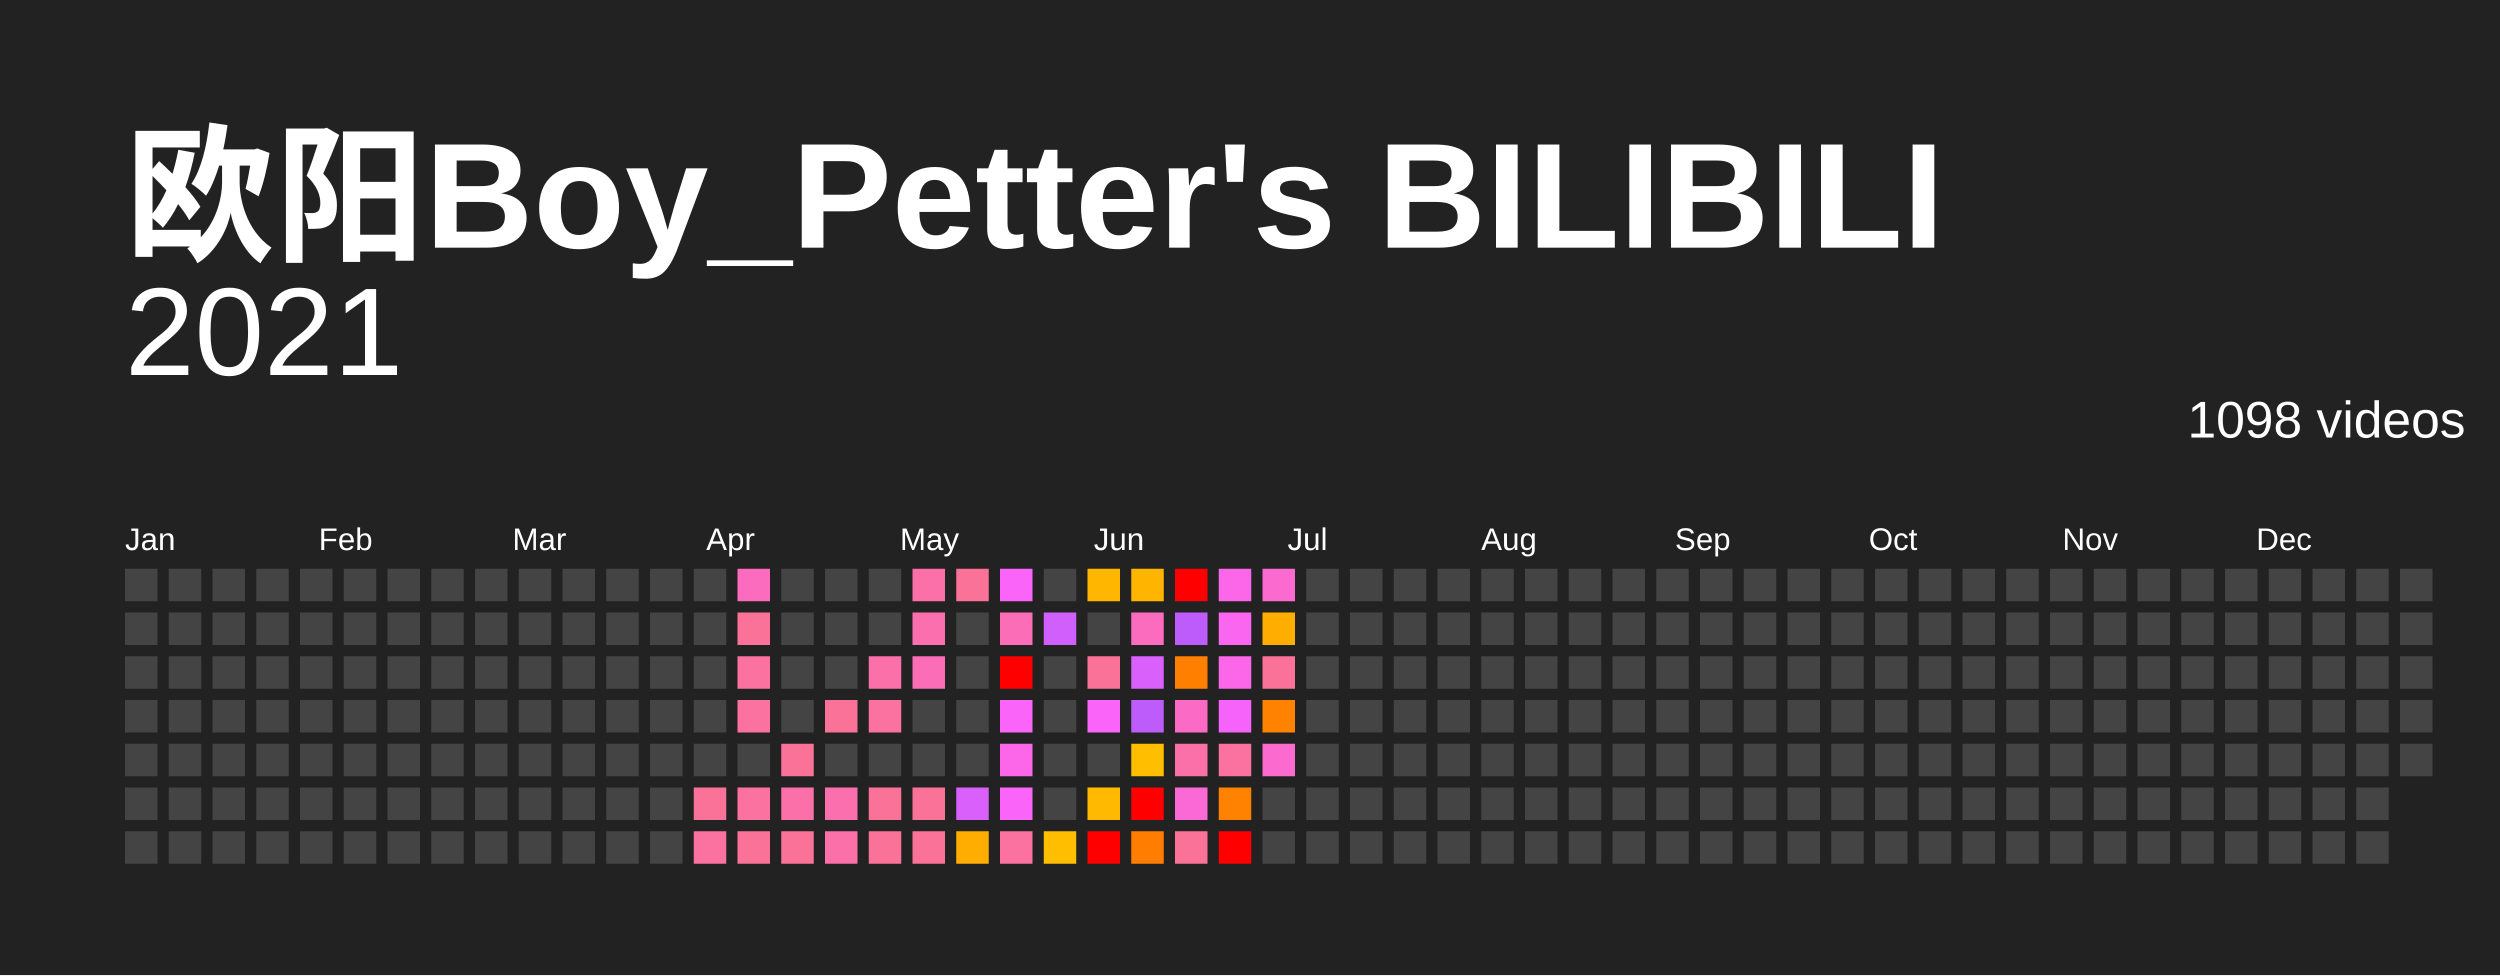
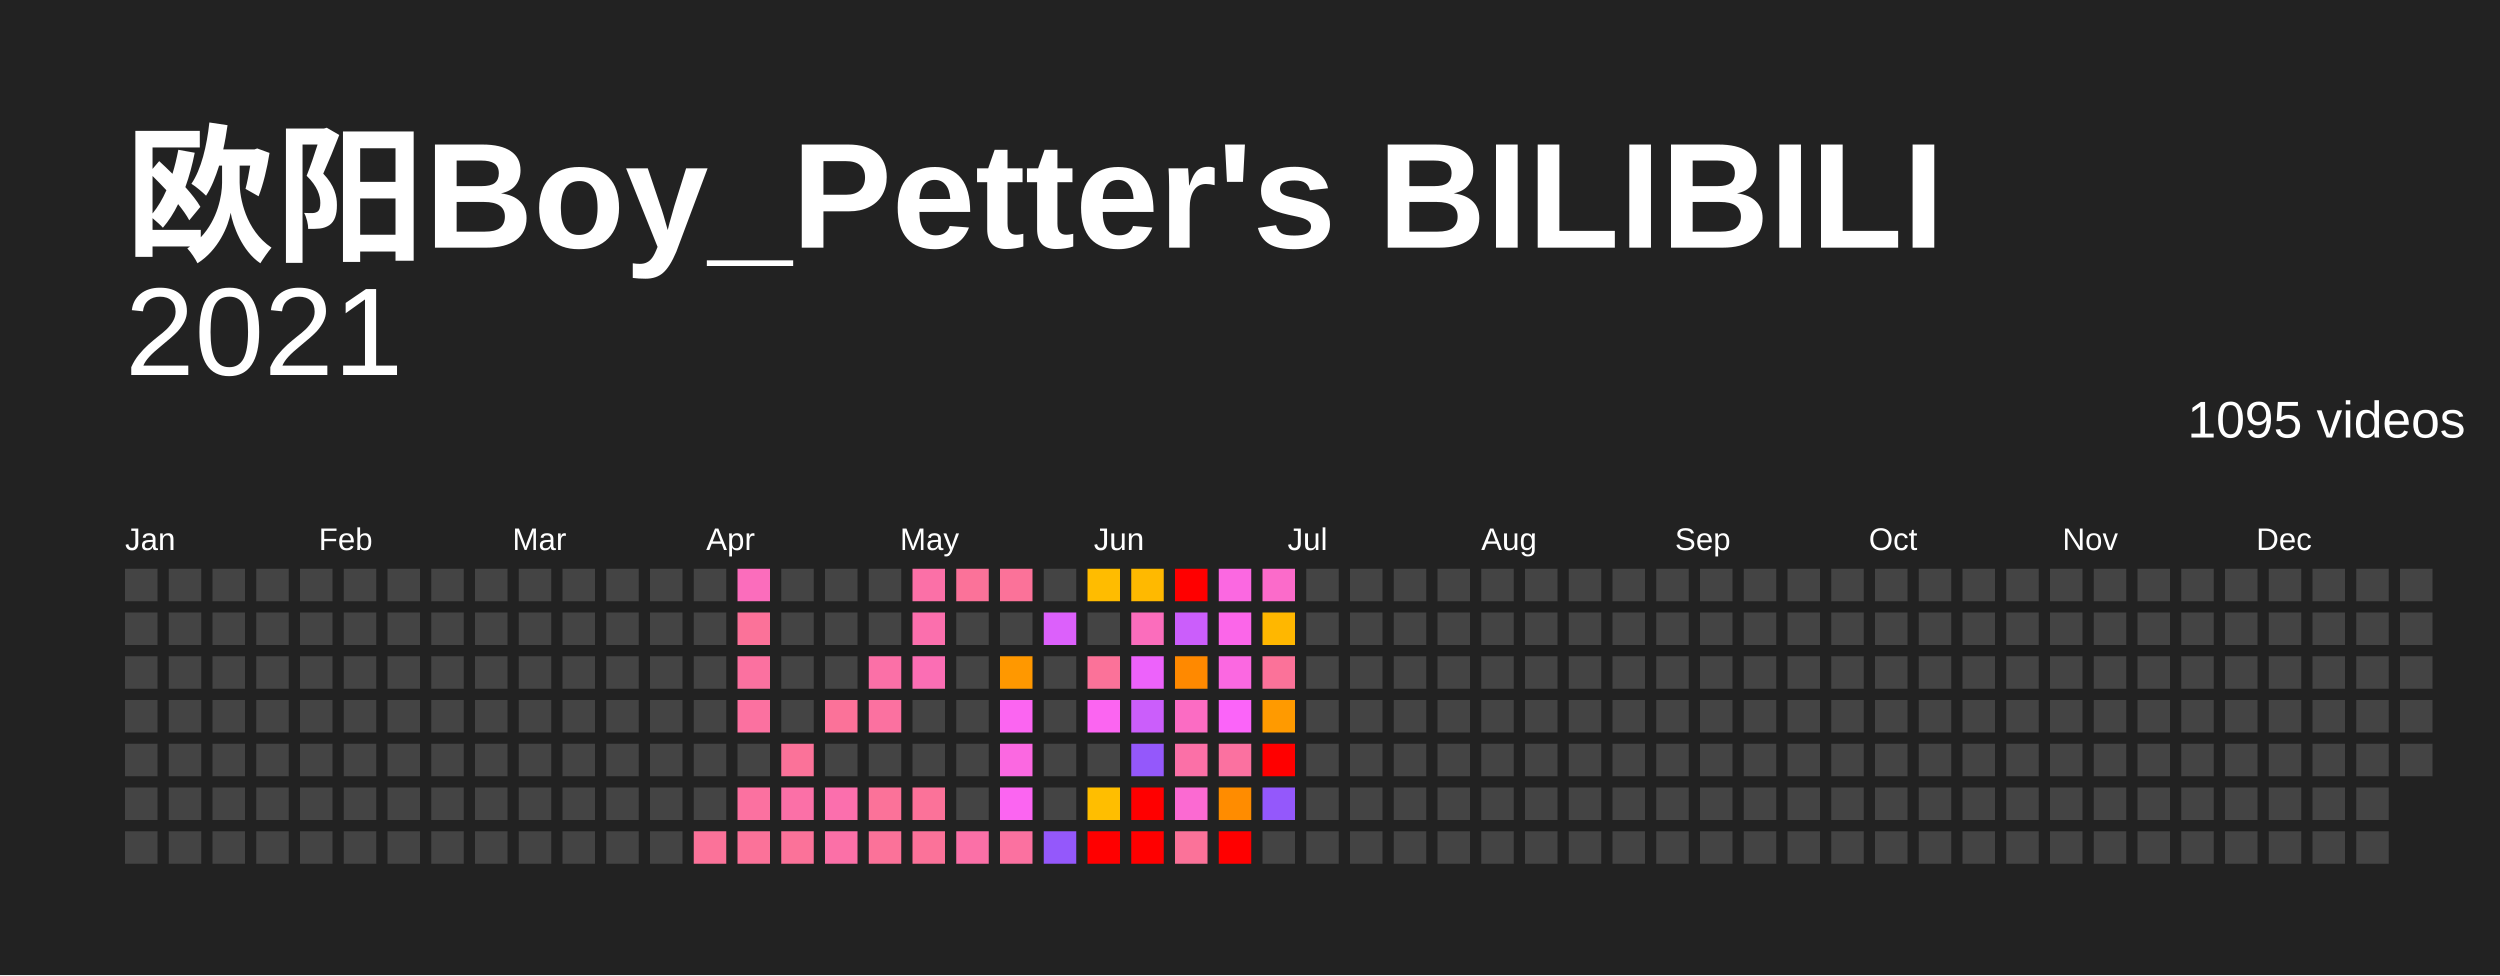
<svg xmlns="http://www.w3.org/2000/svg" baseProfile="full" height="78mm" version="1.1" viewBox="0,0,200,78" width="200mm">
  <defs />
  <rect fill="#222222" height="78" width="200" x="0" y="0" />
  <text fill="#FFFFFF" style="font-size:12px; font-family:Arial; font-weight:bold;" x="10" y="20">欧阳Boy_Petter's BILIBILI</text>
  <text alignment-baseline="hanging" fill="#FFFFFF" style="font-size:10.0px; font-family:Arial;" x="10" y="30">2021</text>
-   <text alignment-baseline="hanging" fill="#FFFFFF" style="font-size:4.125px; font-family:Arial;" x="175" y="35">1098 videos</text>
+   <text alignment-baseline="hanging" fill="#FFFFFF" style="font-size:4.125px; font-family:Arial;" x="175" y="35">1095 videos</text>
  <text fill="#FFFFFF" style="font-size:2.5px; font-family:Arial" x="10.0" y="44">Jan</text>
  <text fill="#FFFFFF" style="font-size:2.5px; font-family:Arial" x="25.5" y="44">Feb</text>
  <text fill="#FFFFFF" style="font-size:2.5px; font-family:Arial" x="41.0" y="44">Mar</text>
  <text fill="#FFFFFF" style="font-size:2.5px; font-family:Arial" x="56.5" y="44">Apr</text>
  <text fill="#FFFFFF" style="font-size:2.5px; font-family:Arial" x="72.0" y="44">May</text>
  <text fill="#FFFFFF" style="font-size:2.5px; font-family:Arial" x="87.5" y="44">Jun</text>
  <text fill="#FFFFFF" style="font-size:2.5px; font-family:Arial" x="103.0" y="44">Jul</text>
  <text fill="#FFFFFF" style="font-size:2.5px; font-family:Arial" x="118.5" y="44">Aug</text>
  <text fill="#FFFFFF" style="font-size:2.5px; font-family:Arial" x="134.0" y="44">Sep</text>
  <text fill="#FFFFFF" style="font-size:2.5px; font-family:Arial" x="149.5" y="44">Oct</text>
  <text fill="#FFFFFF" style="font-size:2.5px; font-family:Arial" x="165.0" y="44">Nov</text>
  <text fill="#FFFFFF" style="font-size:2.5px; font-family:Arial" x="180.5" y="44">Dec</text>
  <rect fill="#444444" height="2.6" width="2.6" x="10.0" y="45.5" />
  <rect fill="#444444" height="2.6" width="2.6" x="10.0" y="49.0" />
  <rect fill="#444444" height="2.6" width="2.6" x="10.0" y="52.5" />
  <rect fill="#444444" height="2.6" width="2.6" x="10.0" y="56.0" />
  <rect fill="#444444" height="2.6" width="2.6" x="10.0" y="59.5" />
  <rect fill="#444444" height="2.6" width="2.6" x="10.0" y="63.0" />
  <rect fill="#444444" height="2.6" width="2.6" x="10.0" y="66.5" />
  <rect fill="#444444" height="2.6" width="2.6" x="13.5" y="45.5" />
  <rect fill="#444444" height="2.6" width="2.6" x="13.5" y="49.0" />
  <rect fill="#444444" height="2.6" width="2.6" x="13.5" y="52.5" />
  <rect fill="#444444" height="2.6" width="2.6" x="13.5" y="56.0" />
  <rect fill="#444444" height="2.6" width="2.6" x="13.5" y="59.5" />
  <rect fill="#444444" height="2.6" width="2.6" x="13.5" y="63.0" />
  <rect fill="#444444" height="2.6" width="2.6" x="13.5" y="66.5" />
  <rect fill="#444444" height="2.6" width="2.6" x="17.0" y="45.5" />
  <rect fill="#444444" height="2.6" width="2.6" x="17.0" y="49.0" />
  <rect fill="#444444" height="2.6" width="2.6" x="17.0" y="52.5" />
  <rect fill="#444444" height="2.6" width="2.6" x="17.0" y="56.0" />
  <rect fill="#444444" height="2.6" width="2.6" x="17.0" y="59.5" />
  <rect fill="#444444" height="2.6" width="2.6" x="17.0" y="63.0" />
  <rect fill="#444444" height="2.6" width="2.6" x="17.0" y="66.5" />
  <rect fill="#444444" height="2.6" width="2.6" x="20.5" y="45.5" />
  <rect fill="#444444" height="2.6" width="2.6" x="20.5" y="49.0" />
  <rect fill="#444444" height="2.6" width="2.6" x="20.5" y="52.5" />
  <rect fill="#444444" height="2.6" width="2.6" x="20.5" y="56.0" />
  <rect fill="#444444" height="2.6" width="2.6" x="20.5" y="59.5" />
  <rect fill="#444444" height="2.6" width="2.6" x="20.5" y="63.0" />
  <rect fill="#444444" height="2.6" width="2.6" x="20.5" y="66.5" />
  <rect fill="#444444" height="2.6" width="2.6" x="24.0" y="45.5" />
  <rect fill="#444444" height="2.6" width="2.6" x="24.0" y="49.0" />
  <rect fill="#444444" height="2.6" width="2.6" x="24.0" y="52.5" />
  <rect fill="#444444" height="2.6" width="2.6" x="24.0" y="56.0" />
  <rect fill="#444444" height="2.6" width="2.6" x="24.0" y="59.5" />
  <rect fill="#444444" height="2.6" width="2.6" x="24.0" y="63.0" />
  <rect fill="#444444" height="2.6" width="2.6" x="24.0" y="66.5" />
  <rect fill="#444444" height="2.6" width="2.6" x="27.5" y="45.5" />
  <rect fill="#444444" height="2.6" width="2.6" x="27.5" y="49.0" />
  <rect fill="#444444" height="2.6" width="2.6" x="27.5" y="52.5" />
  <rect fill="#444444" height="2.6" width="2.6" x="27.5" y="56.0" />
  <rect fill="#444444" height="2.6" width="2.6" x="27.5" y="59.5" />
  <rect fill="#444444" height="2.6" width="2.6" x="27.5" y="63.0" />
  <rect fill="#444444" height="2.6" width="2.6" x="27.5" y="66.5" />
  <rect fill="#444444" height="2.6" width="2.6" x="31.0" y="45.5" />
  <rect fill="#444444" height="2.6" width="2.6" x="31.0" y="49.0" />
  <rect fill="#444444" height="2.6" width="2.6" x="31.0" y="52.5" />
  <rect fill="#444444" height="2.6" width="2.6" x="31.0" y="56.0" />
  <rect fill="#444444" height="2.6" width="2.6" x="31.0" y="59.5" />
  <rect fill="#444444" height="2.6" width="2.6" x="31.0" y="63.0" />
  <rect fill="#444444" height="2.6" width="2.6" x="31.0" y="66.5" />
  <rect fill="#444444" height="2.6" width="2.6" x="34.5" y="45.5" />
  <rect fill="#444444" height="2.6" width="2.6" x="34.5" y="49.0" />
  <rect fill="#444444" height="2.6" width="2.6" x="34.5" y="52.5" />
  <rect fill="#444444" height="2.6" width="2.6" x="34.5" y="56.0" />
  <rect fill="#444444" height="2.6" width="2.6" x="34.5" y="59.5" />
  <rect fill="#444444" height="2.6" width="2.6" x="34.5" y="63.0" />
  <rect fill="#444444" height="2.6" width="2.6" x="34.5" y="66.5" />
  <rect fill="#444444" height="2.6" width="2.6" x="38.0" y="45.5" />
  <rect fill="#444444" height="2.6" width="2.6" x="38.0" y="49.0" />
  <rect fill="#444444" height="2.6" width="2.6" x="38.0" y="52.5" />
  <rect fill="#444444" height="2.6" width="2.6" x="38.0" y="56.0" />
  <rect fill="#444444" height="2.6" width="2.6" x="38.0" y="59.5" />
  <rect fill="#444444" height="2.6" width="2.6" x="38.0" y="63.0" />
  <rect fill="#444444" height="2.6" width="2.6" x="38.0" y="66.5" />
  <rect fill="#444444" height="2.6" width="2.6" x="41.5" y="45.5" />
  <rect fill="#444444" height="2.6" width="2.6" x="41.5" y="49.0" />
  <rect fill="#444444" height="2.6" width="2.6" x="41.5" y="52.5" />
  <rect fill="#444444" height="2.6" width="2.6" x="41.5" y="56.0" />
  <rect fill="#444444" height="2.6" width="2.6" x="41.5" y="59.5" />
  <rect fill="#444444" height="2.6" width="2.6" x="41.5" y="63.0" />
  <rect fill="#444444" height="2.6" width="2.6" x="41.5" y="66.5" />
  <rect fill="#444444" height="2.6" width="2.6" x="45.0" y="45.5" />
  <rect fill="#444444" height="2.6" width="2.6" x="45.0" y="49.0" />
  <rect fill="#444444" height="2.6" width="2.6" x="45.0" y="52.5" />
  <rect fill="#444444" height="2.6" width="2.6" x="45.0" y="56.0" />
  <rect fill="#444444" height="2.6" width="2.6" x="45.0" y="59.5" />
  <rect fill="#444444" height="2.6" width="2.6" x="45.0" y="63.0" />
  <rect fill="#444444" height="2.6" width="2.6" x="45.0" y="66.5" />
  <rect fill="#444444" height="2.6" width="2.6" x="48.5" y="45.5" />
  <rect fill="#444444" height="2.6" width="2.6" x="48.5" y="49.0" />
  <rect fill="#444444" height="2.6" width="2.6" x="48.5" y="52.5" />
  <rect fill="#444444" height="2.6" width="2.6" x="48.5" y="56.0" />
  <rect fill="#444444" height="2.6" width="2.6" x="48.5" y="59.5" />
  <rect fill="#444444" height="2.6" width="2.6" x="48.5" y="63.0" />
  <rect fill="#444444" height="2.6" width="2.6" x="48.5" y="66.5" />
  <rect fill="#444444" height="2.6" width="2.6" x="52.0" y="45.5" />
  <rect fill="#444444" height="2.6" width="2.6" x="52.0" y="49.0" />
  <rect fill="#444444" height="2.6" width="2.6" x="52.0" y="52.5" />
  <rect fill="#444444" height="2.6" width="2.6" x="52.0" y="56.0" />
  <rect fill="#444444" height="2.6" width="2.6" x="52.0" y="59.5" />
  <rect fill="#444444" height="2.6" width="2.6" x="52.0" y="63.0" />
  <rect fill="#444444" height="2.6" width="2.6" x="52.0" y="66.5" />
  <rect fill="#444444" height="2.6" width="2.6" x="55.5" y="45.5" />
  <rect fill="#444444" height="2.6" width="2.6" x="55.5" y="49.0" />
  <rect fill="#444444" height="2.6" width="2.6" x="55.5" y="52.5" />
  <rect fill="#444444" height="2.6" width="2.6" x="55.5" y="56.0" />
  <rect fill="#444444" height="2.6" width="2.6" x="55.5" y="59.5" />
-   <rect fill="#fb7299" height="2.6" width="2.6" x="55.5" y="63.0" />
-   <rect fill="#fb71a0" height="2.6" width="2.6" x="55.5" y="66.5" />
-   <rect fill="#fb6cbf" height="2.6" width="2.6" x="59.0" y="45.5" />
+   <rect fill="#444444" height="2.6" width="2.6" x="55.5" y="63.0" />
+   <rect fill="#fb7299" height="2.6" width="2.6" x="55.5" y="66.5" />
+   <rect fill="#fb6dbc" height="2.6" width="2.6" x="59.0" y="45.5" />
  <rect fill="#fb7299" height="2.6" width="2.6" x="59.0" y="49.0" />
  <rect fill="#fb71a0" height="2.6" width="2.6" x="59.0" y="52.5" />
  <rect fill="#fb71a0" height="2.6" width="2.6" x="59.0" y="56.0" />
  <rect fill="#444444" height="2.6" width="2.6" x="59.0" y="59.5" />
  <rect fill="#fb71a0" height="2.6" width="2.6" x="59.0" y="63.0" />
  <rect fill="#fb7299" height="2.6" width="2.6" x="59.0" y="66.5" />
  <rect fill="#444444" height="2.6" width="2.6" x="62.5" y="45.5" />
  <rect fill="#444444" height="2.6" width="2.6" x="62.5" y="49.0" />
  <rect fill="#444444" height="2.6" width="2.6" x="62.5" y="52.5" />
  <rect fill="#444444" height="2.6" width="2.6" x="62.5" y="56.0" />
  <rect fill="#fb7299" height="2.6" width="2.6" x="62.5" y="59.5" />
-   <rect fill="#fb70a8" height="2.6" width="2.6" x="62.5" y="63.0" />
+   <rect fill="#fb70a7" height="2.6" width="2.6" x="62.5" y="63.0" />
  <rect fill="#fb7299" height="2.6" width="2.6" x="62.5" y="66.5" />
  <rect fill="#444444" height="2.6" width="2.6" x="66.0" y="45.5" />
  <rect fill="#444444" height="2.6" width="2.6" x="66.0" y="49.0" />
  <rect fill="#444444" height="2.6" width="2.6" x="66.0" y="52.5" />
  <rect fill="#fb7299" height="2.6" width="2.6" x="66.0" y="56.0" />
  <rect fill="#444444" height="2.6" width="2.6" x="66.0" y="59.5" />
-   <rect fill="#fb6faf" height="2.6" width="2.6" x="66.0" y="63.0" />
-   <rect fill="#fb70a8" height="2.6" width="2.6" x="66.0" y="66.5" />
+   <rect fill="#fb6fad" height="2.6" width="2.6" x="66.0" y="63.0" />
+   <rect fill="#fb70a7" height="2.6" width="2.6" x="66.0" y="66.5" />
  <rect fill="#444444" height="2.6" width="2.6" x="69.5" y="45.5" />
  <rect fill="#444444" height="2.6" width="2.6" x="69.5" y="49.0" />
-   <rect fill="#fb70a8" height="2.6" width="2.6" x="69.5" y="52.5" />
+   <rect fill="#fb70a7" height="2.6" width="2.6" x="69.5" y="52.5" />
  <rect fill="#fb71a0" height="2.6" width="2.6" x="69.5" y="56.0" />
  <rect fill="#444444" height="2.6" width="2.6" x="69.5" y="59.5" />
  <rect fill="#fb7299" height="2.6" width="2.6" x="69.5" y="63.0" />
  <rect fill="#fb7299" height="2.6" width="2.6" x="69.5" y="66.5" />
-   <rect fill="#fb70a8" height="2.6" width="2.6" x="73.0" y="45.5" />
-   <rect fill="#fb6faf" height="2.6" width="2.6" x="73.0" y="49.0" />
-   <rect fill="#fb6db7" height="2.6" width="2.6" x="73.0" y="52.5" />
+   <rect fill="#fb70a7" height="2.6" width="2.6" x="73.0" y="45.5" />
+   <rect fill="#fb6fad" height="2.6" width="2.6" x="73.0" y="49.0" />
+   <rect fill="#fb6eb4" height="2.6" width="2.6" x="73.0" y="52.5" />
  <rect fill="#444444" height="2.6" width="2.6" x="73.0" y="56.0" />
  <rect fill="#444444" height="2.6" width="2.6" x="73.0" y="59.5" />
  <rect fill="#fb7299" height="2.6" width="2.6" x="73.0" y="63.0" />
  <rect fill="#fb7299" height="2.6" width="2.6" x="73.0" y="66.5" />
  <rect fill="#fb7299" height="2.6" width="2.6" x="76.5" y="45.5" />
  <rect fill="#444444" height="2.6" width="2.6" x="76.5" y="49.0" />
  <rect fill="#444444" height="2.6" width="2.6" x="76.5" y="52.5" />
  <rect fill="#444444" height="2.6" width="2.6" x="76.5" y="56.0" />
  <rect fill="#444444" height="2.6" width="2.6" x="76.5" y="59.5" />
-   <rect fill="#d960fb" height="2.6" width="2.6" x="76.5" y="63.0" />
-   <rect fill="#ffae00" height="2.6" width="2.6" x="76.5" y="66.5" />
-   <rect fill="#fb64f9" height="2.6" width="2.6" x="80.0" y="45.5" />
-   <rect fill="#fb6db7" height="2.6" width="2.6" x="80.0" y="49.0" />
-   <rect fill="red" height="2.6" width="2.6" x="80.0" y="52.5" />
-   <rect fill="#fb64f9" height="2.6" width="2.6" x="80.0" y="56.0" />
-   <rect fill="#fb67e8" height="2.6" width="2.6" x="80.0" y="59.5" />
-   <rect fill="#fb64f9" height="2.6" width="2.6" x="80.0" y="63.0" />
+   <rect fill="#444444" height="2.6" width="2.6" x="76.5" y="63.0" />
+   <rect fill="#fb70a7" height="2.6" width="2.6" x="76.5" y="66.5" />
+   <rect fill="#fb7299" height="2.6" width="2.6" x="80.0" y="45.5" />
+   <rect fill="#444444" height="2.6" width="2.6" x="80.0" y="49.0" />
+   <rect fill="#ff9800" height="2.6" width="2.6" x="80.0" y="52.5" />
+   <rect fill="#fb65f1" height="2.6" width="2.6" x="80.0" y="56.0" />
+   <rect fill="#fb68e1" height="2.6" width="2.6" x="80.0" y="59.5" />
+   <rect fill="#fb65f1" height="2.6" width="2.6" x="80.0" y="63.0" />
  <rect fill="#fb71a0" height="2.6" width="2.6" x="80.0" y="66.5" />
  <rect fill="#444444" height="2.6" width="2.6" x="83.5" y="45.5" />
-   <rect fill="#d05ffb" height="2.6" width="2.6" x="83.5" y="49.0" />
+   <rect fill="#dc60fb" height="2.6" width="2.6" x="83.5" y="49.0" />
  <rect fill="#444444" height="2.6" width="2.6" x="83.5" y="52.5" />
  <rect fill="#444444" height="2.6" width="2.6" x="83.5" y="56.0" />
  <rect fill="#444444" height="2.6" width="2.6" x="83.5" y="59.5" />
  <rect fill="#444444" height="2.6" width="2.6" x="83.5" y="63.0" />
-   <rect fill="#ffbe00" height="2.6" width="2.6" x="83.5" y="66.5" />
-   <rect fill="#ffb600" height="2.6" width="2.6" x="87.0" y="45.5" />
+   <rect fill="#9458fb" height="2.6" width="2.6" x="83.5" y="66.5" />
+   <rect fill="#ffbc00" height="2.6" width="2.6" x="87.0" y="45.5" />
  <rect fill="#444444" height="2.6" width="2.6" x="87.0" y="49.0" />
  <rect fill="#fb7299" height="2.6" width="2.6" x="87.0" y="52.5" />
-   <rect fill="#fb64f9" height="2.6" width="2.6" x="87.0" y="56.0" />
+   <rect fill="#fb65f1" height="2.6" width="2.6" x="87.0" y="56.0" />
  <rect fill="#444444" height="2.6" width="2.6" x="87.0" y="59.5" />
-   <rect fill="#ffb900" height="2.6" width="2.6" x="87.0" y="63.0" />
+   <rect fill="#ffbe00" height="2.6" width="2.6" x="87.0" y="63.0" />
  <rect fill="red" height="2.6" width="2.6" x="87.0" y="66.5" />
-   <rect fill="#ffb400" height="2.6" width="2.6" x="90.5" y="45.5" />
-   <rect fill="#fb6cbf" height="2.6" width="2.6" x="90.5" y="49.0" />
-   <rect fill="#d960fb" height="2.6" width="2.6" x="90.5" y="52.5" />
-   <rect fill="#bd5cfb" height="2.6" width="2.6" x="90.5" y="56.0" />
-   <rect fill="#ffbe00" height="2.6" width="2.6" x="90.5" y="59.5" />
+   <rect fill="#ffb900" height="2.6" width="2.6" x="90.5" y="45.5" />
+   <rect fill="#fb6dbc" height="2.6" width="2.6" x="90.5" y="49.0" />
+   <rect fill="#ed62fb" height="2.6" width="2.6" x="90.5" y="52.5" />
+   <rect fill="#cb5efb" height="2.6" width="2.6" x="90.5" y="56.0" />
+   <rect fill="#9458fb" height="2.6" width="2.6" x="90.5" y="59.5" />
  <rect fill="red" height="2.6" width="2.6" x="90.5" y="63.0" />
-   <rect fill="#ff7d00" height="2.6" width="2.6" x="90.5" y="66.5" />
+   <rect fill="red" height="2.6" width="2.6" x="90.5" y="66.5" />
  <rect fill="red" height="2.6" width="2.6" x="94.0" y="45.5" />
-   <rect fill="#bd5cfb" height="2.6" width="2.6" x="94.0" y="49.0" />
-   <rect fill="#ff7f00" height="2.6" width="2.6" x="94.0" y="52.5" />
-   <rect fill="#fb6bc6" height="2.6" width="2.6" x="94.0" y="56.0" />
-   <rect fill="#fb70a8" height="2.6" width="2.6" x="94.0" y="59.5" />
-   <rect fill="#fb69d7" height="2.6" width="2.6" x="94.0" y="63.0" />
+   <rect fill="#cb5efb" height="2.6" width="2.6" x="94.0" y="49.0" />
+   <rect fill="#ff8900" height="2.6" width="2.6" x="94.0" y="52.5" />
+   <rect fill="#fb6cc3" height="2.6" width="2.6" x="94.0" y="56.0" />
+   <rect fill="#fb70a7" height="2.6" width="2.6" x="94.0" y="59.5" />
+   <rect fill="#fb6ad2" height="2.6" width="2.6" x="94.0" y="63.0" />
  <rect fill="#fb7299" height="2.6" width="2.6" x="94.0" y="66.5" />
-   <rect fill="#fb67e8" height="2.6" width="2.6" x="97.5" y="45.5" />
-   <rect fill="#fb66f0" height="2.6" width="2.6" x="97.5" y="49.0" />
-   <rect fill="#fb67e8" height="2.6" width="2.6" x="97.5" y="52.5" />
-   <rect fill="#f563fb" height="2.6" width="2.6" x="97.5" y="56.0" />
+   <rect fill="#fb68e1" height="2.6" width="2.6" x="97.5" y="45.5" />
+   <rect fill="#fb66e9" height="2.6" width="2.6" x="97.5" y="49.0" />
+   <rect fill="#fb68e1" height="2.6" width="2.6" x="97.5" y="52.5" />
+   <rect fill="#fb64f9" height="2.6" width="2.6" x="97.5" y="56.0" />
  <rect fill="#fb71a0" height="2.6" width="2.6" x="97.5" y="59.5" />
-   <rect fill="#ff8200" height="2.6" width="2.6" x="97.5" y="63.0" />
+   <rect fill="#ff8c00" height="2.6" width="2.6" x="97.5" y="63.0" />
  <rect fill="red" height="2.6" width="2.6" x="97.5" y="66.5" />
-   <rect fill="#fb6acf" height="2.6" width="2.6" x="101.0" y="45.5" />
-   <rect fill="#ffae00" height="2.6" width="2.6" x="101.0" y="49.0" />
+   <rect fill="#fb6bca" height="2.6" width="2.6" x="101.0" y="45.5" />
+   <rect fill="#ffb700" height="2.6" width="2.6" x="101.0" y="49.0" />
  <rect fill="#fb7299" height="2.6" width="2.6" x="101.0" y="52.5" />
-   <rect fill="#ff8200" height="2.6" width="2.6" x="101.0" y="56.0" />
-   <rect fill="#fb6acf" height="2.6" width="2.6" x="101.0" y="59.5" />
-   <rect fill="#444444" height="2.6" width="2.6" x="101.0" y="63.0" />
+   <rect fill="#ff9a00" height="2.6" width="2.6" x="101.0" y="56.0" />
+   <rect fill="red" height="2.6" width="2.6" x="101.0" y="59.5" />
+   <rect fill="#9458fb" height="2.6" width="2.6" x="101.0" y="63.0" />
  <rect fill="#444444" height="2.6" width="2.6" x="101.0" y="66.5" />
  <rect fill="#444444" height="2.6" width="2.6" x="104.5" y="45.5" />
  <rect fill="#444444" height="2.6" width="2.6" x="104.5" y="49.0" />
  <rect fill="#444444" height="2.6" width="2.6" x="104.5" y="52.5" />
  <rect fill="#444444" height="2.6" width="2.6" x="104.5" y="56.0" />
  <rect fill="#444444" height="2.6" width="2.6" x="104.5" y="59.5" />
  <rect fill="#444444" height="2.6" width="2.6" x="104.5" y="63.0" />
  <rect fill="#444444" height="2.6" width="2.6" x="104.5" y="66.5" />
  <rect fill="#444444" height="2.6" width="2.6" x="108.0" y="45.5" />
  <rect fill="#444444" height="2.6" width="2.6" x="108.0" y="49.0" />
  <rect fill="#444444" height="2.6" width="2.6" x="108.0" y="52.5" />
  <rect fill="#444444" height="2.6" width="2.6" x="108.0" y="56.0" />
  <rect fill="#444444" height="2.6" width="2.6" x="108.0" y="59.5" />
  <rect fill="#444444" height="2.6" width="2.6" x="108.0" y="63.0" />
  <rect fill="#444444" height="2.6" width="2.6" x="108.0" y="66.5" />
  <rect fill="#444444" height="2.6" width="2.6" x="111.5" y="45.5" />
  <rect fill="#444444" height="2.6" width="2.6" x="111.5" y="49.0" />
  <rect fill="#444444" height="2.6" width="2.6" x="111.5" y="52.5" />
  <rect fill="#444444" height="2.6" width="2.6" x="111.5" y="56.0" />
  <rect fill="#444444" height="2.6" width="2.6" x="111.5" y="59.5" />
  <rect fill="#444444" height="2.6" width="2.6" x="111.5" y="63.0" />
  <rect fill="#444444" height="2.6" width="2.6" x="111.5" y="66.5" />
  <rect fill="#444444" height="2.6" width="2.6" x="115.0" y="45.5" />
  <rect fill="#444444" height="2.6" width="2.6" x="115.0" y="49.0" />
  <rect fill="#444444" height="2.6" width="2.6" x="115.0" y="52.5" />
  <rect fill="#444444" height="2.6" width="2.6" x="115.0" y="56.0" />
  <rect fill="#444444" height="2.6" width="2.6" x="115.0" y="59.5" />
  <rect fill="#444444" height="2.6" width="2.6" x="115.0" y="63.0" />
  <rect fill="#444444" height="2.6" width="2.6" x="115.0" y="66.5" />
  <rect fill="#444444" height="2.6" width="2.6" x="118.5" y="45.5" />
  <rect fill="#444444" height="2.6" width="2.6" x="118.5" y="49.0" />
  <rect fill="#444444" height="2.6" width="2.6" x="118.5" y="52.5" />
  <rect fill="#444444" height="2.6" width="2.6" x="118.5" y="56.0" />
  <rect fill="#444444" height="2.6" width="2.6" x="118.5" y="59.5" />
  <rect fill="#444444" height="2.6" width="2.6" x="118.5" y="63.0" />
  <rect fill="#444444" height="2.6" width="2.6" x="118.5" y="66.5" />
  <rect fill="#444444" height="2.6" width="2.6" x="122.0" y="45.5" />
  <rect fill="#444444" height="2.6" width="2.6" x="122.0" y="49.0" />
  <rect fill="#444444" height="2.6" width="2.6" x="122.0" y="52.5" />
  <rect fill="#444444" height="2.6" width="2.6" x="122.0" y="56.0" />
  <rect fill="#444444" height="2.6" width="2.6" x="122.0" y="59.5" />
  <rect fill="#444444" height="2.6" width="2.6" x="122.0" y="63.0" />
  <rect fill="#444444" height="2.6" width="2.6" x="122.0" y="66.5" />
  <rect fill="#444444" height="2.6" width="2.6" x="125.5" y="45.5" />
  <rect fill="#444444" height="2.6" width="2.6" x="125.5" y="49.0" />
  <rect fill="#444444" height="2.6" width="2.6" x="125.5" y="52.5" />
  <rect fill="#444444" height="2.6" width="2.6" x="125.5" y="56.0" />
  <rect fill="#444444" height="2.6" width="2.6" x="125.5" y="59.5" />
  <rect fill="#444444" height="2.6" width="2.6" x="125.5" y="63.0" />
  <rect fill="#444444" height="2.6" width="2.6" x="125.5" y="66.5" />
  <rect fill="#444444" height="2.6" width="2.6" x="129.0" y="45.5" />
  <rect fill="#444444" height="2.6" width="2.6" x="129.0" y="49.0" />
  <rect fill="#444444" height="2.6" width="2.6" x="129.0" y="52.5" />
  <rect fill="#444444" height="2.6" width="2.6" x="129.0" y="56.0" />
  <rect fill="#444444" height="2.6" width="2.6" x="129.0" y="59.5" />
  <rect fill="#444444" height="2.6" width="2.6" x="129.0" y="63.0" />
  <rect fill="#444444" height="2.6" width="2.6" x="129.0" y="66.5" />
  <rect fill="#444444" height="2.6" width="2.6" x="132.5" y="45.5" />
  <rect fill="#444444" height="2.6" width="2.6" x="132.5" y="49.0" />
  <rect fill="#444444" height="2.6" width="2.6" x="132.5" y="52.5" />
  <rect fill="#444444" height="2.6" width="2.6" x="132.5" y="56.0" />
  <rect fill="#444444" height="2.6" width="2.6" x="132.5" y="59.5" />
  <rect fill="#444444" height="2.6" width="2.6" x="132.5" y="63.0" />
  <rect fill="#444444" height="2.6" width="2.6" x="132.5" y="66.5" />
  <rect fill="#444444" height="2.6" width="2.6" x="136.0" y="45.5" />
  <rect fill="#444444" height="2.6" width="2.6" x="136.0" y="49.0" />
  <rect fill="#444444" height="2.6" width="2.6" x="136.0" y="52.5" />
  <rect fill="#444444" height="2.6" width="2.6" x="136.0" y="56.0" />
  <rect fill="#444444" height="2.6" width="2.6" x="136.0" y="59.5" />
  <rect fill="#444444" height="2.6" width="2.6" x="136.0" y="63.0" />
  <rect fill="#444444" height="2.6" width="2.6" x="136.0" y="66.5" />
  <rect fill="#444444" height="2.6" width="2.6" x="139.5" y="45.5" />
  <rect fill="#444444" height="2.6" width="2.6" x="139.5" y="49.0" />
  <rect fill="#444444" height="2.6" width="2.6" x="139.5" y="52.5" />
  <rect fill="#444444" height="2.6" width="2.6" x="139.5" y="56.0" />
  <rect fill="#444444" height="2.6" width="2.6" x="139.5" y="59.5" />
  <rect fill="#444444" height="2.6" width="2.6" x="139.5" y="63.0" />
  <rect fill="#444444" height="2.6" width="2.6" x="139.5" y="66.5" />
  <rect fill="#444444" height="2.6" width="2.6" x="143.0" y="45.5" />
  <rect fill="#444444" height="2.6" width="2.6" x="143.0" y="49.0" />
  <rect fill="#444444" height="2.6" width="2.6" x="143.0" y="52.5" />
  <rect fill="#444444" height="2.6" width="2.6" x="143.0" y="56.0" />
  <rect fill="#444444" height="2.6" width="2.6" x="143.0" y="59.5" />
  <rect fill="#444444" height="2.6" width="2.6" x="143.0" y="63.0" />
  <rect fill="#444444" height="2.6" width="2.6" x="143.0" y="66.5" />
  <rect fill="#444444" height="2.6" width="2.6" x="146.5" y="45.5" />
  <rect fill="#444444" height="2.6" width="2.6" x="146.5" y="49.0" />
  <rect fill="#444444" height="2.6" width="2.6" x="146.5" y="52.5" />
  <rect fill="#444444" height="2.6" width="2.6" x="146.5" y="56.0" />
  <rect fill="#444444" height="2.6" width="2.6" x="146.5" y="59.5" />
  <rect fill="#444444" height="2.6" width="2.6" x="146.5" y="63.0" />
  <rect fill="#444444" height="2.6" width="2.6" x="146.5" y="66.5" />
  <rect fill="#444444" height="2.6" width="2.6" x="150.0" y="45.5" />
  <rect fill="#444444" height="2.6" width="2.6" x="150.0" y="49.0" />
  <rect fill="#444444" height="2.6" width="2.6" x="150.0" y="52.5" />
  <rect fill="#444444" height="2.6" width="2.6" x="150.0" y="56.0" />
  <rect fill="#444444" height="2.6" width="2.6" x="150.0" y="59.5" />
  <rect fill="#444444" height="2.6" width="2.6" x="150.0" y="63.0" />
  <rect fill="#444444" height="2.6" width="2.6" x="150.0" y="66.5" />
  <rect fill="#444444" height="2.6" width="2.6" x="153.5" y="45.5" />
  <rect fill="#444444" height="2.6" width="2.6" x="153.5" y="49.0" />
  <rect fill="#444444" height="2.6" width="2.6" x="153.5" y="52.5" />
  <rect fill="#444444" height="2.6" width="2.6" x="153.5" y="56.0" />
  <rect fill="#444444" height="2.6" width="2.6" x="153.5" y="59.5" />
  <rect fill="#444444" height="2.6" width="2.6" x="153.5" y="63.0" />
  <rect fill="#444444" height="2.6" width="2.6" x="153.5" y="66.5" />
  <rect fill="#444444" height="2.6" width="2.6" x="157.0" y="45.5" />
  <rect fill="#444444" height="2.6" width="2.6" x="157.0" y="49.0" />
  <rect fill="#444444" height="2.6" width="2.6" x="157.0" y="52.5" />
  <rect fill="#444444" height="2.6" width="2.6" x="157.0" y="56.0" />
  <rect fill="#444444" height="2.6" width="2.6" x="157.0" y="59.5" />
  <rect fill="#444444" height="2.6" width="2.6" x="157.0" y="63.0" />
  <rect fill="#444444" height="2.6" width="2.6" x="157.0" y="66.5" />
  <rect fill="#444444" height="2.6" width="2.6" x="160.5" y="45.5" />
  <rect fill="#444444" height="2.6" width="2.6" x="160.5" y="49.0" />
  <rect fill="#444444" height="2.6" width="2.6" x="160.5" y="52.5" />
  <rect fill="#444444" height="2.6" width="2.6" x="160.5" y="56.0" />
  <rect fill="#444444" height="2.6" width="2.6" x="160.5" y="59.5" />
  <rect fill="#444444" height="2.6" width="2.6" x="160.5" y="63.0" />
  <rect fill="#444444" height="2.6" width="2.6" x="160.5" y="66.5" />
  <rect fill="#444444" height="2.6" width="2.6" x="164.0" y="45.5" />
  <rect fill="#444444" height="2.6" width="2.6" x="164.0" y="49.0" />
  <rect fill="#444444" height="2.6" width="2.6" x="164.0" y="52.5" />
  <rect fill="#444444" height="2.6" width="2.6" x="164.0" y="56.0" />
  <rect fill="#444444" height="2.6" width="2.6" x="164.0" y="59.5" />
  <rect fill="#444444" height="2.6" width="2.6" x="164.0" y="63.0" />
  <rect fill="#444444" height="2.6" width="2.6" x="164.0" y="66.5" />
  <rect fill="#444444" height="2.6" width="2.6" x="167.5" y="45.5" />
  <rect fill="#444444" height="2.6" width="2.6" x="167.5" y="49.0" />
  <rect fill="#444444" height="2.6" width="2.6" x="167.5" y="52.5" />
  <rect fill="#444444" height="2.6" width="2.6" x="167.5" y="56.0" />
  <rect fill="#444444" height="2.6" width="2.6" x="167.5" y="59.5" />
  <rect fill="#444444" height="2.6" width="2.6" x="167.5" y="63.0" />
  <rect fill="#444444" height="2.6" width="2.6" x="167.5" y="66.5" />
  <rect fill="#444444" height="2.6" width="2.6" x="171.0" y="45.5" />
  <rect fill="#444444" height="2.6" width="2.6" x="171.0" y="49.0" />
  <rect fill="#444444" height="2.6" width="2.6" x="171.0" y="52.5" />
  <rect fill="#444444" height="2.6" width="2.6" x="171.0" y="56.0" />
  <rect fill="#444444" height="2.6" width="2.6" x="171.0" y="59.5" />
  <rect fill="#444444" height="2.6" width="2.6" x="171.0" y="63.0" />
  <rect fill="#444444" height="2.6" width="2.6" x="171.0" y="66.5" />
  <rect fill="#444444" height="2.6" width="2.6" x="174.5" y="45.5" />
  <rect fill="#444444" height="2.6" width="2.6" x="174.5" y="49.0" />
  <rect fill="#444444" height="2.6" width="2.6" x="174.5" y="52.5" />
  <rect fill="#444444" height="2.6" width="2.6" x="174.5" y="56.0" />
  <rect fill="#444444" height="2.6" width="2.6" x="174.5" y="59.5" />
  <rect fill="#444444" height="2.6" width="2.6" x="174.5" y="63.0" />
  <rect fill="#444444" height="2.6" width="2.6" x="174.5" y="66.5" />
  <rect fill="#444444" height="2.6" width="2.6" x="178.0" y="45.5" />
  <rect fill="#444444" height="2.6" width="2.6" x="178.0" y="49.0" />
  <rect fill="#444444" height="2.6" width="2.6" x="178.0" y="52.5" />
  <rect fill="#444444" height="2.6" width="2.6" x="178.0" y="56.0" />
  <rect fill="#444444" height="2.6" width="2.6" x="178.0" y="59.5" />
  <rect fill="#444444" height="2.6" width="2.6" x="178.0" y="63.0" />
  <rect fill="#444444" height="2.6" width="2.6" x="178.0" y="66.5" />
  <rect fill="#444444" height="2.6" width="2.6" x="181.5" y="45.5" />
  <rect fill="#444444" height="2.6" width="2.6" x="181.5" y="49.0" />
  <rect fill="#444444" height="2.6" width="2.6" x="181.5" y="52.5" />
  <rect fill="#444444" height="2.6" width="2.6" x="181.5" y="56.0" />
  <rect fill="#444444" height="2.6" width="2.6" x="181.5" y="59.5" />
  <rect fill="#444444" height="2.6" width="2.6" x="181.5" y="63.0" />
  <rect fill="#444444" height="2.6" width="2.6" x="181.5" y="66.5" />
  <rect fill="#444444" height="2.6" width="2.6" x="185.0" y="45.5" />
  <rect fill="#444444" height="2.6" width="2.6" x="185.0" y="49.0" />
  <rect fill="#444444" height="2.6" width="2.6" x="185.0" y="52.5" />
  <rect fill="#444444" height="2.6" width="2.6" x="185.0" y="56.0" />
  <rect fill="#444444" height="2.6" width="2.6" x="185.0" y="59.5" />
  <rect fill="#444444" height="2.6" width="2.6" x="185.0" y="63.0" />
  <rect fill="#444444" height="2.6" width="2.6" x="185.0" y="66.5" />
  <rect fill="#444444" height="2.6" width="2.6" x="188.5" y="45.5" />
  <rect fill="#444444" height="2.6" width="2.6" x="188.5" y="49.0" />
  <rect fill="#444444" height="2.6" width="2.6" x="188.5" y="52.5" />
  <rect fill="#444444" height="2.6" width="2.6" x="188.5" y="56.0" />
  <rect fill="#444444" height="2.6" width="2.6" x="188.5" y="59.5" />
  <rect fill="#444444" height="2.6" width="2.6" x="188.5" y="63.0" />
  <rect fill="#444444" height="2.6" width="2.6" x="188.5" y="66.5" />
  <rect fill="#444444" height="2.6" width="2.6" x="192.0" y="45.5" />
  <rect fill="#444444" height="2.6" width="2.6" x="192.0" y="49.0" />
  <rect fill="#444444" height="2.6" width="2.6" x="192.0" y="52.5" />
  <rect fill="#444444" height="2.6" width="2.6" x="192.0" y="56.0" />
  <rect fill="#444444" height="2.6" width="2.6" x="192.0" y="59.5" />
</svg>
